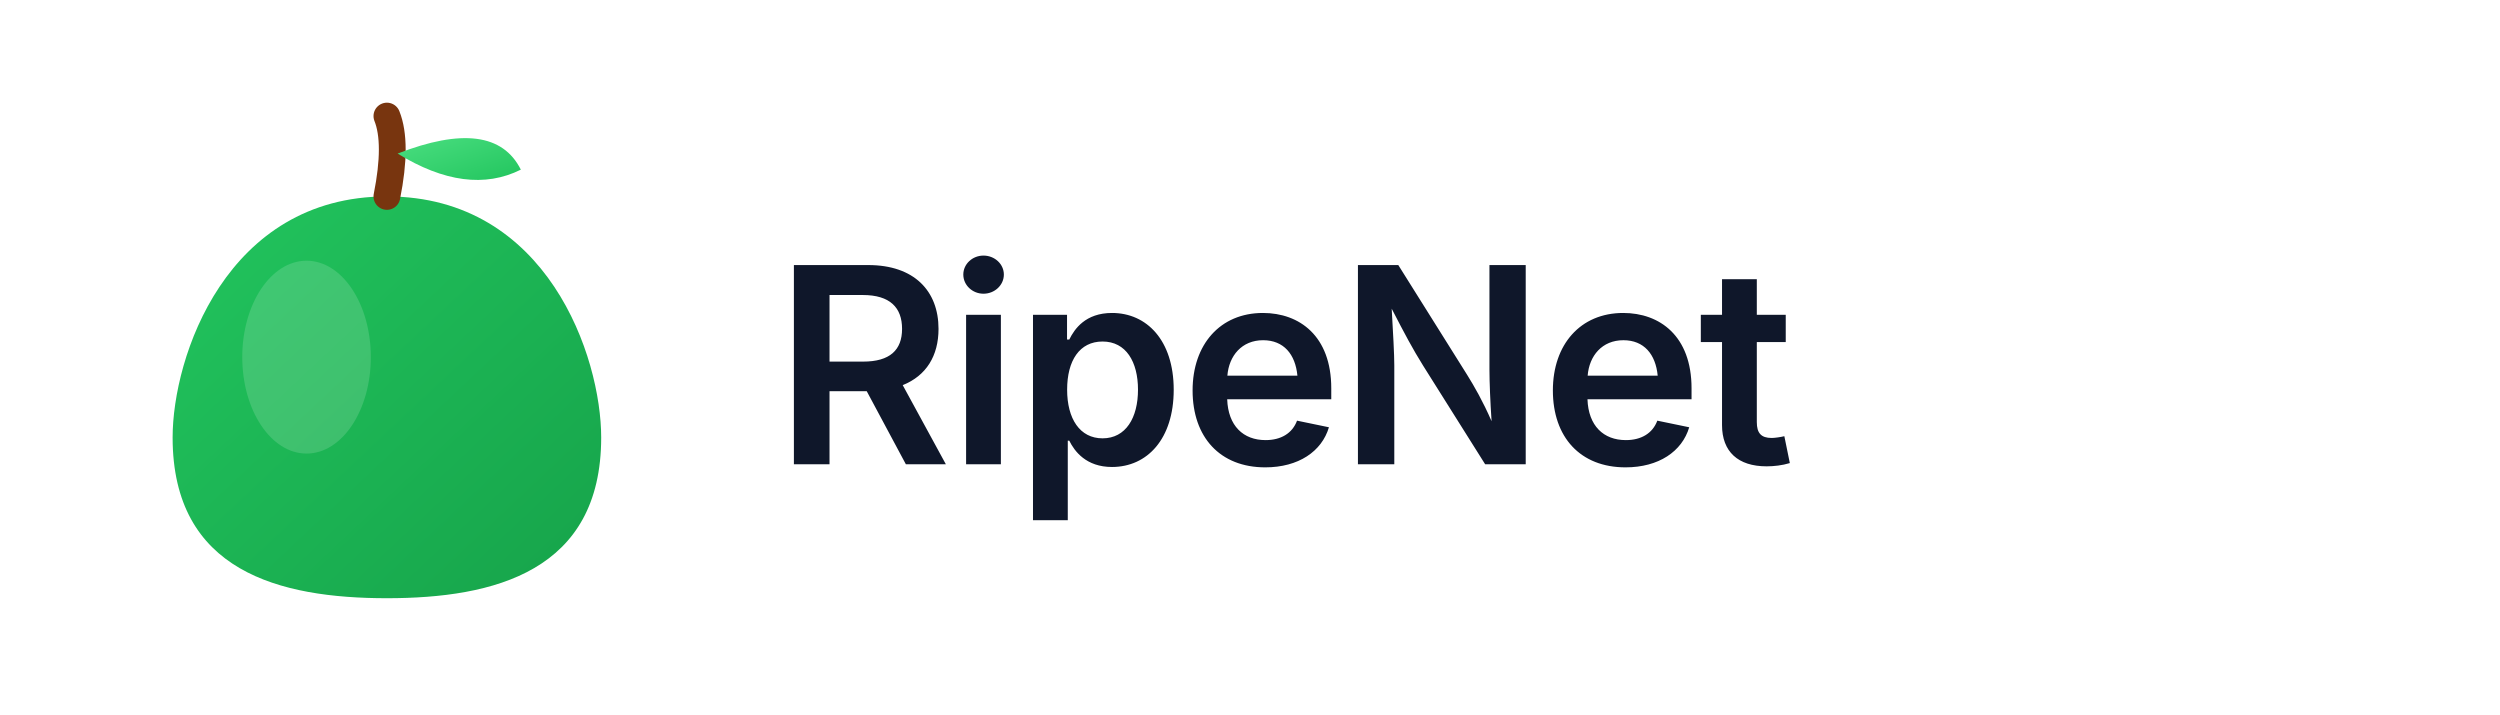
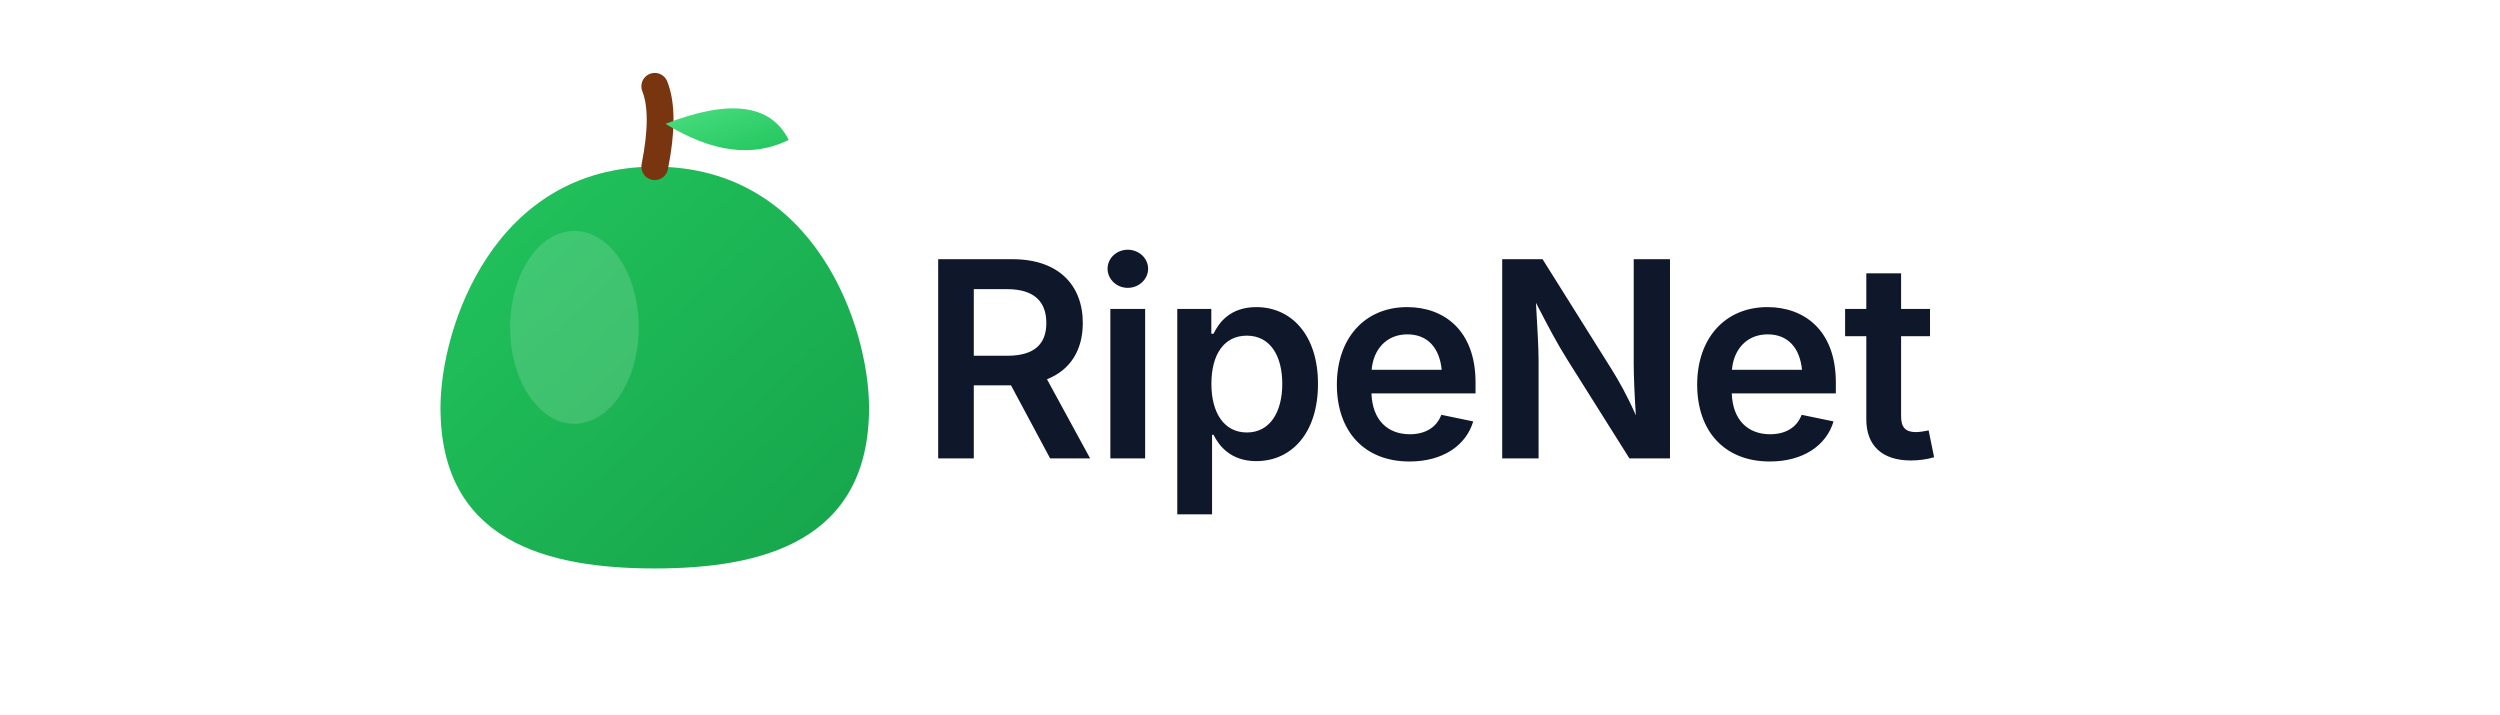
<svg xmlns="http://www.w3.org/2000/svg" width="420" height="120" viewBox="0 0 420 120">
  <defs>
    <linearGradient id="appleGrad" x1="0%" y1="0%" x2="100%" y2="100%">
      <stop offset="0%" stop-color="#22c55e" />
      <stop offset="100%" stop-color="#16a34a" />
    </linearGradient>
    <linearGradient id="leafGrad" x1="0%" y1="0%" x2="100%" y2="100%">
      <stop offset="0%" stop-color="#4ade80" />
      <stop offset="100%" stop-color="#22c55e" />
    </linearGradient>
  </defs>
-   <g transform="translate(20,15) scale(0.9)">
-     <path d="M50 20 C20 20 10 50 10 65 C10 90 30 95 50 95          C70 95 90 90 90 65 C90 50 80 20 50 20" fill="url(#appleGrad)" />
-     <ellipse cx="35" cy="50" rx="12" ry="18" fill="rgba(255,255,255,0.15)" />
-     <path d="M50 20 Q52 10 50 5" stroke="#78350f" stroke-width="5" stroke-linecap="round" fill="none" />
-     <path d="M52 12 Q70 5 75 15 Q65 20 52 12" fill="url(#leafGrad)" />
+   <g transform="translate(210, 60)">
+     <g transform="translate(-145, -50) scale(0.9)">
+       <path d="M50 20 C20 20 10 50 10 65 C10 90 30 95 50 95            C70 95 90 90 90 65 C90 50 80 20 50 20" fill="url(#appleGrad)" />
+       <ellipse cx="35" cy="50" rx="12" ry="18" fill="rgba(255,255,255,0.15)" />
+       <path d="M50 20 Q52 10 50 5" stroke="#78350f" stroke-width="5" stroke-linecap="round" fill="none" />
+       <path d="M52 12 Q70 5 75 15 Q65 20 52 12" fill="url(#leafGrad)" />
+     </g>
+     <text x="30" y="0" dominant-baseline="middle" text-anchor="middle" font-size="46" font-weight="600" letter-spacing="-0.8" fill="#0f172a" font-family="Inter, -apple-system, BlinkMacSystemFont, 'Segoe UI', Roboto, sans-serif">
+       RipeNet
+     </text>
  </g>
-   <text x="130" y="78" font-size="46" font-weight="600" letter-spacing="-0.8" fill="#0f172a" font-family="Inter, -apple-system, BlinkMacSystemFont, 'Segoe UI', Roboto, sans-serif">
-     RipeNet
-   </text>
</svg>
